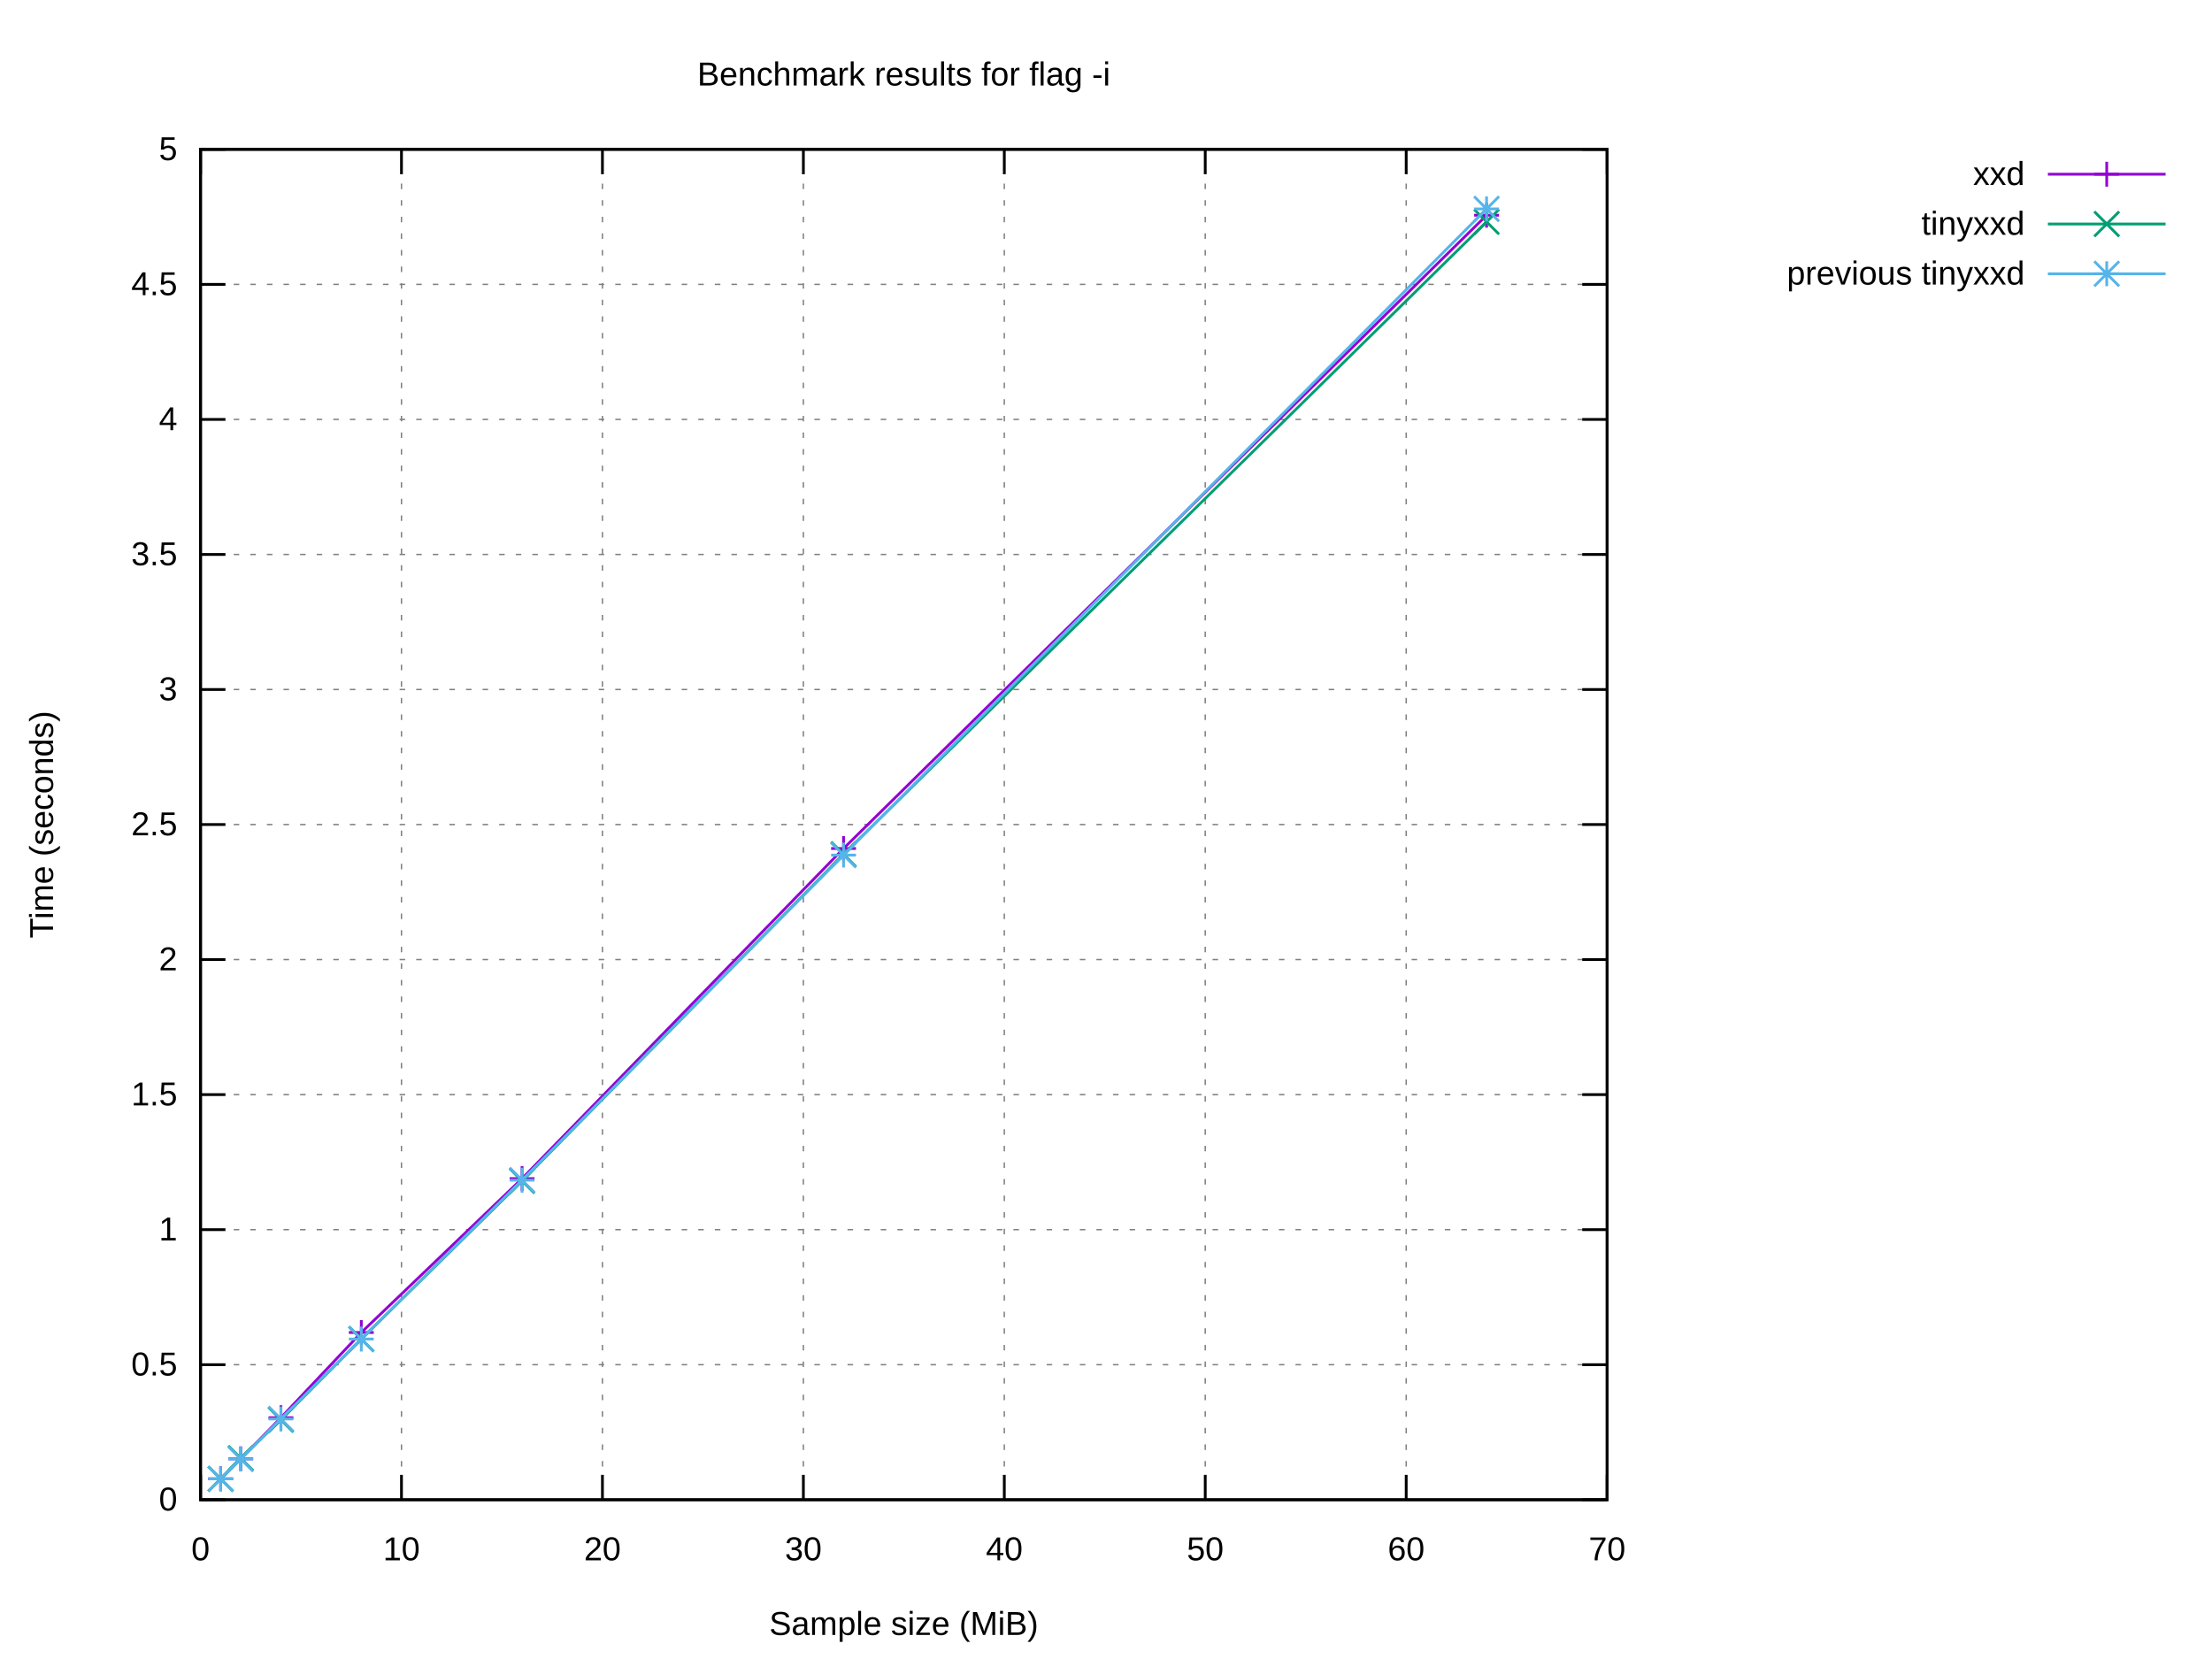
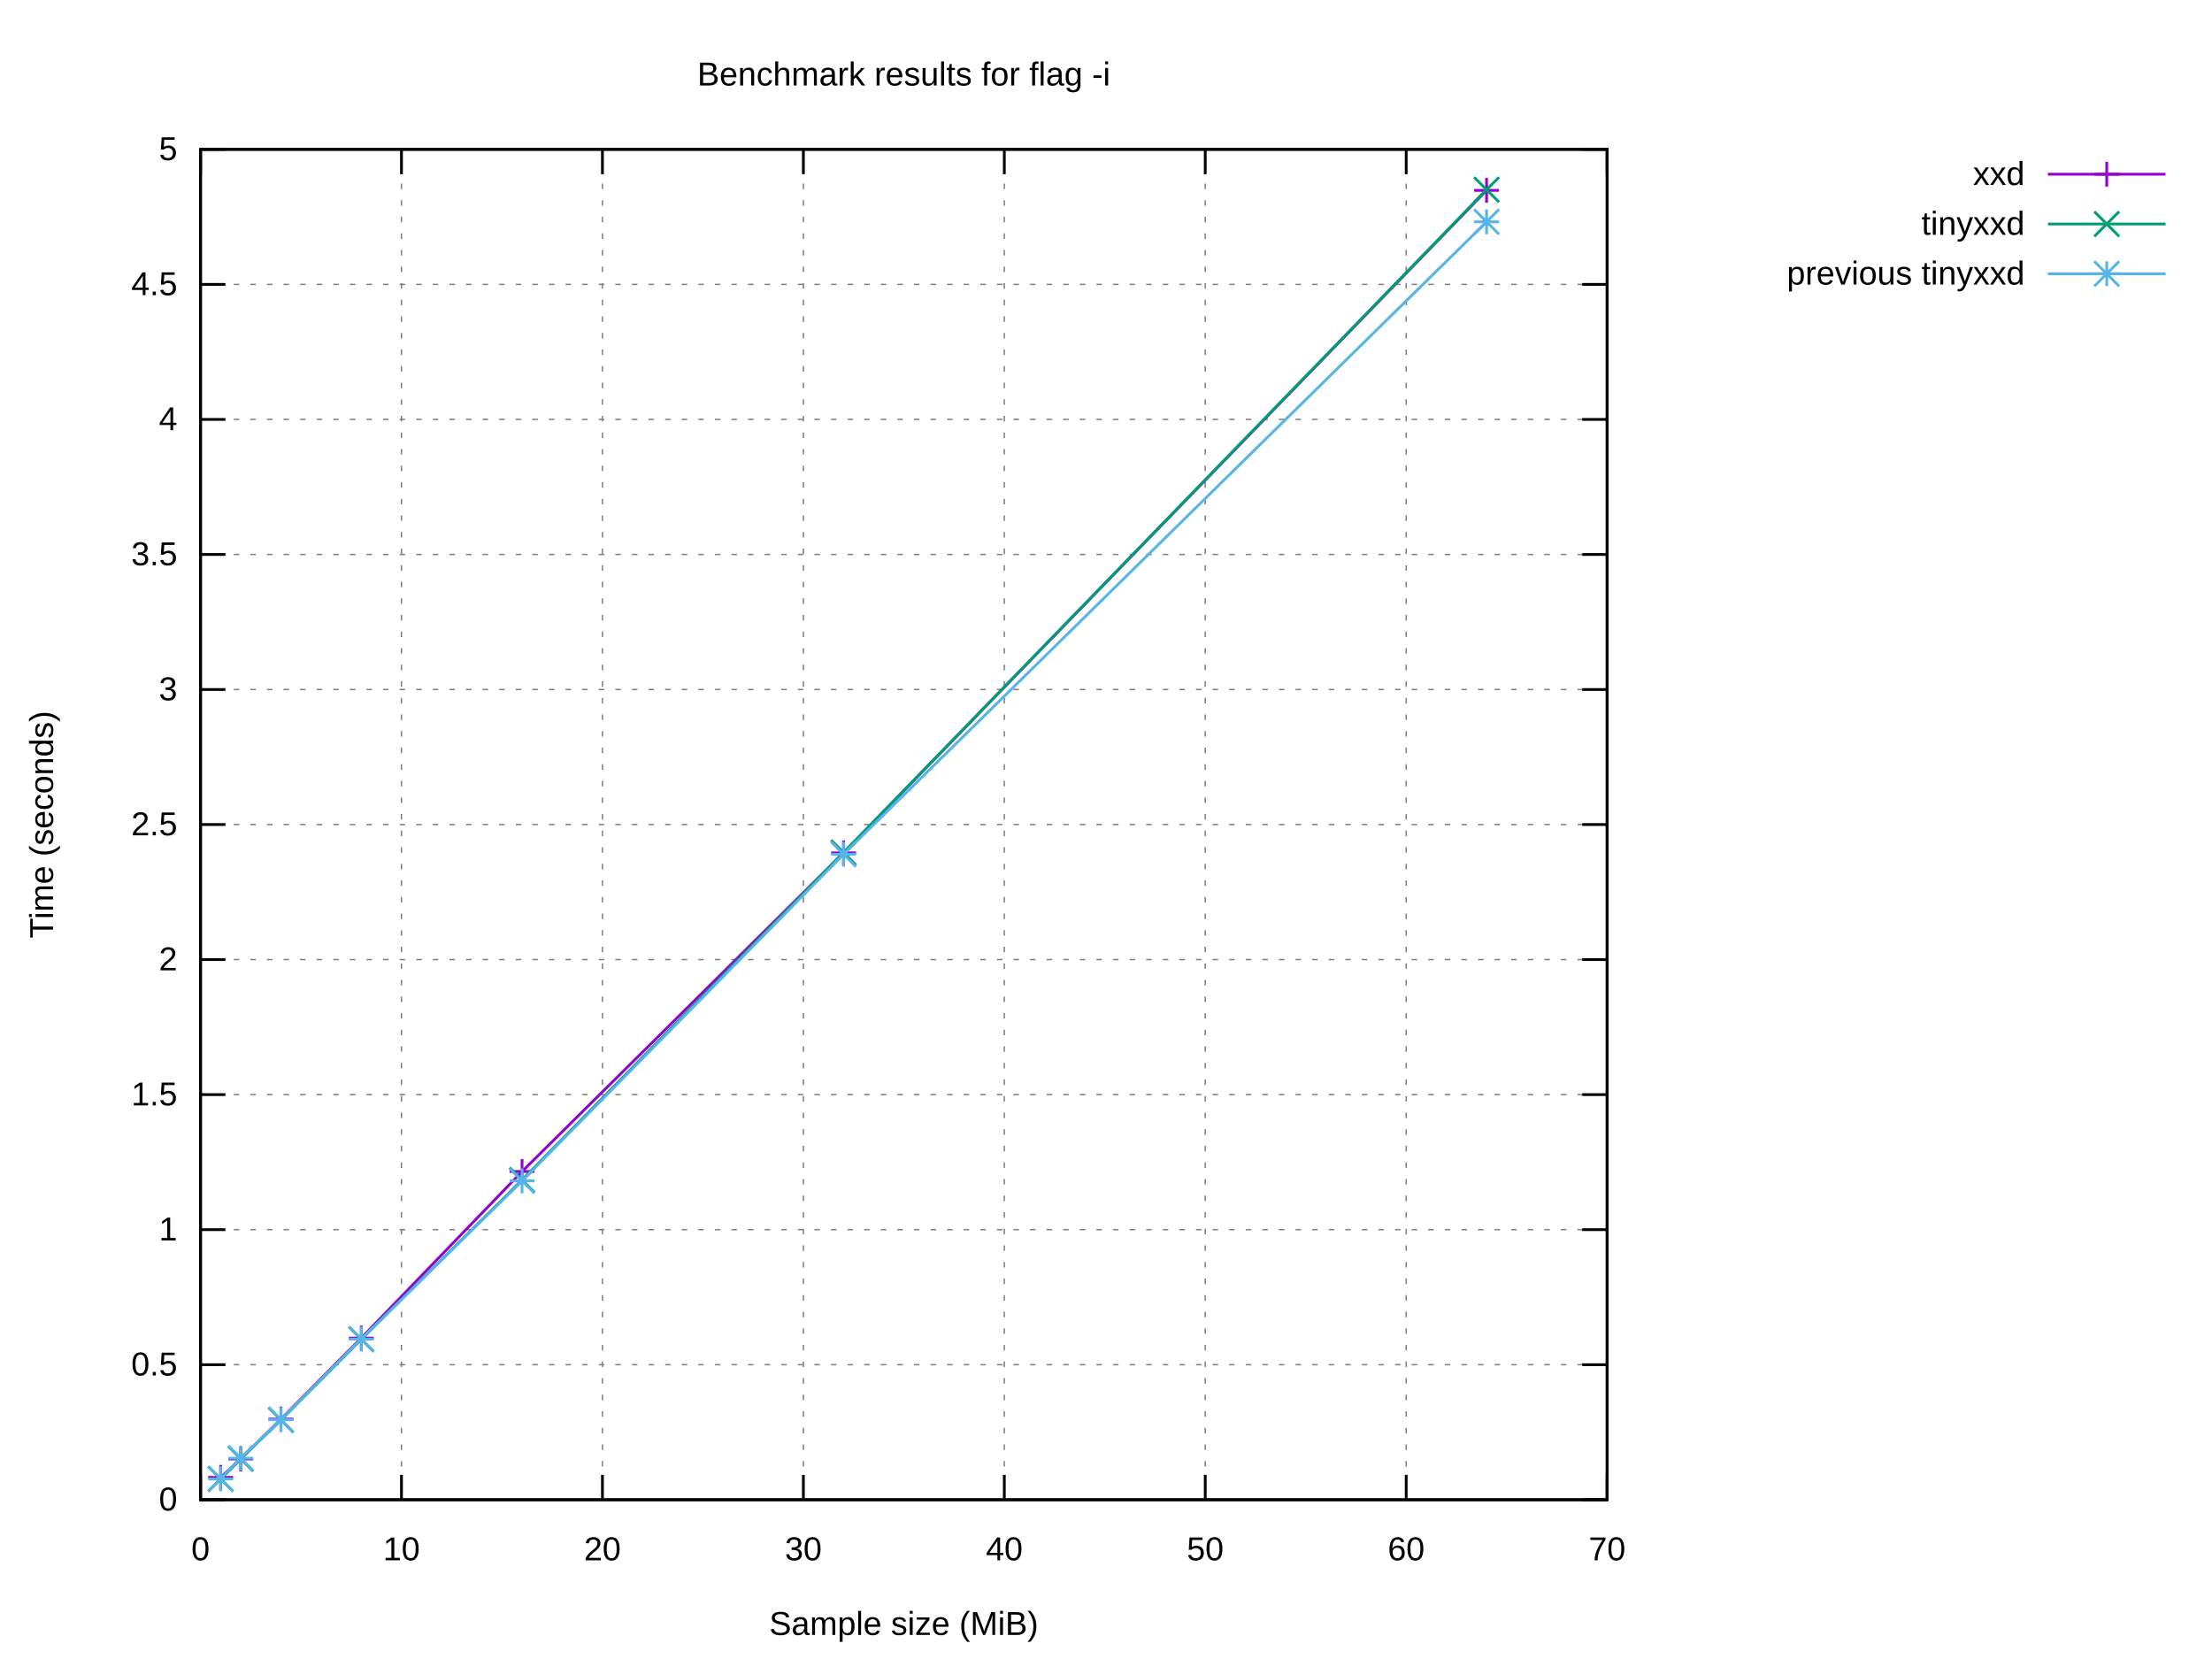
<svg xmlns="http://www.w3.org/2000/svg" xmlns:xlink="http://www.w3.org/1999/xlink" width="800" height="600" viewBox="0 0 800 600">
  <g id="gnuplot_canvas">
    <rect x="0" y="0" width="800" height="600" fill="#ffffff" />
    <defs>
      <circle id="gpDot" r="0.5" stroke-width="0.5" stroke="currentColor" />
      <path id="gpPt0" stroke-width="0.222" stroke="currentColor" d="M-1,0 h2 M0,-1 v2" />
      <path id="gpPt1" stroke-width="0.222" stroke="currentColor" d="M-1,-1 L1,1 M1,-1 L-1,1" />
      <path id="gpPt2" stroke-width="0.222" stroke="currentColor" d="M-1,0 L1,0 M0,-1 L0,1 M-1,-1 L1,1 M-1,1 L1,-1" />
      <rect id="gpPt3" stroke-width="0.222" stroke="currentColor" x="-1" y="-1" width="2" height="2" />
      <rect id="gpPt4" stroke-width="0.222" stroke="currentColor" fill="currentColor" x="-1" y="-1" width="2" height="2" />
      <circle id="gpPt5" stroke-width="0.222" stroke="currentColor" cx="0" cy="0" r="1" />
      <use xlink:href="#gpPt5" id="gpPt6" fill="currentColor" stroke="none" />
      <path id="gpPt7" stroke-width="0.222" stroke="currentColor" d="M0,-1.33 L-1.33,0.67 L1.33,0.67 z" />
      <use xlink:href="#gpPt7" id="gpPt8" fill="currentColor" stroke="none" />
      <use xlink:href="#gpPt7" id="gpPt9" stroke="currentColor" transform="rotate(180)" />
      <use xlink:href="#gpPt9" id="gpPt10" fill="currentColor" stroke="none" />
      <use xlink:href="#gpPt3" id="gpPt11" stroke="currentColor" transform="rotate(45)" />
      <use xlink:href="#gpPt11" id="gpPt12" fill="currentColor" stroke="none" />
      <path id="gpPt13" stroke-width="0.222" stroke="currentColor" d="M0,1.330 L1.265,0.411 L0.782,-1.067 L-0.782,-1.076 L-1.265,0.411 z" />
      <use xlink:href="#gpPt13" id="gpPt14" fill="currentColor" stroke="none" />
      <filter id="textbox" filterUnits="objectBoundingBox" x="0" y="0" height="1" width="1">
        <feFlood flood-color="#FFFFFF" flood-opacity="1" result="bgnd" />
        <feComposite in="SourceGraphic" in2="bgnd" operator="atop" />
      </filter>
      <filter id="greybox" filterUnits="objectBoundingBox" x="0" y="0" height="1" width="1">
        <feFlood flood-color="lightgrey" flood-opacity="1" result="grey" />
        <feComposite in="SourceGraphic" in2="grey" operator="atop" />
      </filter>
    </defs>
    <g fill="none" color="#FFFFFF" stroke="currentColor" stroke-width="1.00" stroke-linecap="butt" stroke-linejoin="miter">
</g>
    <g fill="none" color="black" stroke="currentColor" stroke-width="1.00" stroke-linecap="butt" stroke-linejoin="miter">
</g>
    <g fill="none" color="black" stroke="black" stroke-width="0.50" stroke-linecap="butt" stroke-linejoin="miter">
</g>
    <g fill="none" color="gray" stroke="currentColor" stroke-width="0.50" stroke-linecap="butt" stroke-linejoin="miter">
      <path stroke="gray" stroke-dasharray="2,4" class="gridline" d="M72.53,542.40 L581.24,542.40  " />
    </g>
    <g fill="none" color="gray" stroke="gray" stroke-width="1.00" stroke-linecap="butt" stroke-linejoin="miter">
</g>
    <g fill="none" color="black" stroke="currentColor" stroke-width="1.00" stroke-linecap="butt" stroke-linejoin="miter">
      <path stroke="black" d="M72.53,542.40 L81.53,542.40 M581.24,542.40 L572.24,542.40  " />
      <g transform="translate(64.14,546.30)" stroke="none" fill="black" font-family="Arial" font-size="12.00" text-anchor="end">
        <text>
          <tspan font-family="Arial"> 0</tspan>
        </text>
      </g>
    </g>
    <g fill="none" color="black" stroke="currentColor" stroke-width="1.00" stroke-linecap="butt" stroke-linejoin="miter">
</g>
    <g fill="none" color="black" stroke="black" stroke-width="0.50" stroke-linecap="butt" stroke-linejoin="miter">
</g>
    <g fill="none" color="gray" stroke="currentColor" stroke-width="0.50" stroke-linecap="butt" stroke-linejoin="miter">
      <path stroke="gray" stroke-dasharray="2,4" class="gridline" d="M72.53,493.56 L581.24,493.56  " />
    </g>
    <g fill="none" color="gray" stroke="gray" stroke-width="1.00" stroke-linecap="butt" stroke-linejoin="miter">
</g>
    <g fill="none" color="black" stroke="currentColor" stroke-width="1.00" stroke-linecap="butt" stroke-linejoin="miter">
      <path stroke="black" d="M72.53,493.56 L81.53,493.56 M581.24,493.56 L572.24,493.56  " />
      <g transform="translate(64.14,497.46)" stroke="none" fill="black" font-family="Arial" font-size="12.00" text-anchor="end">
        <text>
          <tspan font-family="Arial"> 0.5</tspan>
        </text>
      </g>
    </g>
    <g fill="none" color="black" stroke="currentColor" stroke-width="1.00" stroke-linecap="butt" stroke-linejoin="miter">
</g>
    <g fill="none" color="black" stroke="black" stroke-width="0.50" stroke-linecap="butt" stroke-linejoin="miter">
</g>
    <g fill="none" color="gray" stroke="currentColor" stroke-width="0.50" stroke-linecap="butt" stroke-linejoin="miter">
      <path stroke="gray" stroke-dasharray="2,4" class="gridline" d="M72.53,444.72 L581.24,444.72  " />
    </g>
    <g fill="none" color="gray" stroke="gray" stroke-width="1.00" stroke-linecap="butt" stroke-linejoin="miter">
</g>
    <g fill="none" color="black" stroke="currentColor" stroke-width="1.00" stroke-linecap="butt" stroke-linejoin="miter">
      <path stroke="black" d="M72.53,444.72 L81.53,444.72 M581.24,444.72 L572.24,444.72  " />
      <g transform="translate(64.14,448.62)" stroke="none" fill="black" font-family="Arial" font-size="12.00" text-anchor="end">
        <text>
          <tspan font-family="Arial"> 1</tspan>
        </text>
      </g>
    </g>
    <g fill="none" color="black" stroke="currentColor" stroke-width="1.00" stroke-linecap="butt" stroke-linejoin="miter">
</g>
    <g fill="none" color="black" stroke="black" stroke-width="0.50" stroke-linecap="butt" stroke-linejoin="miter">
</g>
    <g fill="none" color="gray" stroke="currentColor" stroke-width="0.50" stroke-linecap="butt" stroke-linejoin="miter">
      <path stroke="gray" stroke-dasharray="2,4" class="gridline" d="M72.53,395.88 L581.24,395.88  " />
    </g>
    <g fill="none" color="gray" stroke="gray" stroke-width="1.00" stroke-linecap="butt" stroke-linejoin="miter">
</g>
    <g fill="none" color="black" stroke="currentColor" stroke-width="1.00" stroke-linecap="butt" stroke-linejoin="miter">
      <path stroke="black" d="M72.53,395.88 L81.53,395.88 M581.24,395.88 L572.24,395.88  " />
      <g transform="translate(64.14,399.78)" stroke="none" fill="black" font-family="Arial" font-size="12.00" text-anchor="end">
        <text>
          <tspan font-family="Arial"> 1.5</tspan>
        </text>
      </g>
    </g>
    <g fill="none" color="black" stroke="currentColor" stroke-width="1.00" stroke-linecap="butt" stroke-linejoin="miter">
</g>
    <g fill="none" color="black" stroke="black" stroke-width="0.50" stroke-linecap="butt" stroke-linejoin="miter">
</g>
    <g fill="none" color="gray" stroke="currentColor" stroke-width="0.50" stroke-linecap="butt" stroke-linejoin="miter">
      <path stroke="gray" stroke-dasharray="2,4" class="gridline" d="M72.53,347.04 L581.24,347.04  " />
    </g>
    <g fill="none" color="gray" stroke="gray" stroke-width="1.00" stroke-linecap="butt" stroke-linejoin="miter">
</g>
    <g fill="none" color="black" stroke="currentColor" stroke-width="1.00" stroke-linecap="butt" stroke-linejoin="miter">
      <path stroke="black" d="M72.53,347.04 L81.53,347.04 M581.24,347.04 L572.24,347.04  " />
      <g transform="translate(64.14,350.94)" stroke="none" fill="black" font-family="Arial" font-size="12.00" text-anchor="end">
        <text>
          <tspan font-family="Arial"> 2</tspan>
        </text>
      </g>
    </g>
    <g fill="none" color="black" stroke="currentColor" stroke-width="1.00" stroke-linecap="butt" stroke-linejoin="miter">
</g>
    <g fill="none" color="black" stroke="black" stroke-width="0.50" stroke-linecap="butt" stroke-linejoin="miter">
</g>
    <g fill="none" color="gray" stroke="currentColor" stroke-width="0.50" stroke-linecap="butt" stroke-linejoin="miter">
      <path stroke="gray" stroke-dasharray="2,4" class="gridline" d="M72.53,298.20 L581.24,298.20  " />
    </g>
    <g fill="none" color="gray" stroke="gray" stroke-width="1.00" stroke-linecap="butt" stroke-linejoin="miter">
</g>
    <g fill="none" color="black" stroke="currentColor" stroke-width="1.00" stroke-linecap="butt" stroke-linejoin="miter">
      <path stroke="black" d="M72.53,298.20 L81.53,298.20 M581.24,298.20 L572.24,298.20  " />
      <g transform="translate(64.14,302.10)" stroke="none" fill="black" font-family="Arial" font-size="12.00" text-anchor="end">
        <text>
          <tspan font-family="Arial"> 2.5</tspan>
        </text>
      </g>
    </g>
    <g fill="none" color="black" stroke="currentColor" stroke-width="1.00" stroke-linecap="butt" stroke-linejoin="miter">
</g>
    <g fill="none" color="black" stroke="black" stroke-width="0.50" stroke-linecap="butt" stroke-linejoin="miter">
</g>
    <g fill="none" color="gray" stroke="currentColor" stroke-width="0.50" stroke-linecap="butt" stroke-linejoin="miter">
      <path stroke="gray" stroke-dasharray="2,4" class="gridline" d="M72.53,249.37 L581.24,249.37  " />
    </g>
    <g fill="none" color="gray" stroke="gray" stroke-width="1.00" stroke-linecap="butt" stroke-linejoin="miter">
</g>
    <g fill="none" color="black" stroke="currentColor" stroke-width="1.00" stroke-linecap="butt" stroke-linejoin="miter">
      <path stroke="black" d="M72.53,249.37 L81.53,249.37 M581.24,249.37 L572.24,249.37  " />
      <g transform="translate(64.14,253.27)" stroke="none" fill="black" font-family="Arial" font-size="12.00" text-anchor="end">
        <text>
          <tspan font-family="Arial"> 3</tspan>
        </text>
      </g>
    </g>
    <g fill="none" color="black" stroke="currentColor" stroke-width="1.00" stroke-linecap="butt" stroke-linejoin="miter">
</g>
    <g fill="none" color="black" stroke="black" stroke-width="0.50" stroke-linecap="butt" stroke-linejoin="miter">
</g>
    <g fill="none" color="gray" stroke="currentColor" stroke-width="0.50" stroke-linecap="butt" stroke-linejoin="miter">
      <path stroke="gray" stroke-dasharray="2,4" class="gridline" d="M72.53,200.53 L581.24,200.53  " />
    </g>
    <g fill="none" color="gray" stroke="gray" stroke-width="1.00" stroke-linecap="butt" stroke-linejoin="miter">
</g>
    <g fill="none" color="black" stroke="currentColor" stroke-width="1.00" stroke-linecap="butt" stroke-linejoin="miter">
      <path stroke="black" d="M72.53,200.53 L81.53,200.53 M581.24,200.53 L572.24,200.53  " />
      <g transform="translate(64.14,204.43)" stroke="none" fill="black" font-family="Arial" font-size="12.00" text-anchor="end">
        <text>
          <tspan font-family="Arial"> 3.5</tspan>
        </text>
      </g>
    </g>
    <g fill="none" color="black" stroke="currentColor" stroke-width="1.00" stroke-linecap="butt" stroke-linejoin="miter">
</g>
    <g fill="none" color="black" stroke="black" stroke-width="0.50" stroke-linecap="butt" stroke-linejoin="miter">
</g>
    <g fill="none" color="gray" stroke="currentColor" stroke-width="0.50" stroke-linecap="butt" stroke-linejoin="miter">
      <path stroke="gray" stroke-dasharray="2,4" class="gridline" d="M72.53,151.69 L581.24,151.69  " />
    </g>
    <g fill="none" color="gray" stroke="gray" stroke-width="1.00" stroke-linecap="butt" stroke-linejoin="miter">
</g>
    <g fill="none" color="black" stroke="currentColor" stroke-width="1.00" stroke-linecap="butt" stroke-linejoin="miter">
      <path stroke="black" d="M72.53,151.69 L81.53,151.69 M581.24,151.69 L572.24,151.69  " />
      <g transform="translate(64.14,155.59)" stroke="none" fill="black" font-family="Arial" font-size="12.00" text-anchor="end">
        <text>
          <tspan font-family="Arial"> 4</tspan>
        </text>
      </g>
    </g>
    <g fill="none" color="black" stroke="currentColor" stroke-width="1.00" stroke-linecap="butt" stroke-linejoin="miter">
</g>
    <g fill="none" color="black" stroke="black" stroke-width="0.50" stroke-linecap="butt" stroke-linejoin="miter">
</g>
    <g fill="none" color="gray" stroke="currentColor" stroke-width="0.50" stroke-linecap="butt" stroke-linejoin="miter">
      <path stroke="gray" stroke-dasharray="2,4" class="gridline" d="M72.53,102.85 L581.24,102.85  " />
    </g>
    <g fill="none" color="gray" stroke="gray" stroke-width="1.00" stroke-linecap="butt" stroke-linejoin="miter">
</g>
    <g fill="none" color="black" stroke="currentColor" stroke-width="1.00" stroke-linecap="butt" stroke-linejoin="miter">
      <path stroke="black" d="M72.53,102.85 L81.53,102.85 M581.24,102.85 L572.24,102.85  " />
      <g transform="translate(64.14,106.75)" stroke="none" fill="black" font-family="Arial" font-size="12.00" text-anchor="end">
        <text>
          <tspan font-family="Arial"> 4.5</tspan>
        </text>
      </g>
    </g>
    <g fill="none" color="black" stroke="currentColor" stroke-width="1.00" stroke-linecap="butt" stroke-linejoin="miter">
</g>
    <g fill="none" color="black" stroke="black" stroke-width="0.50" stroke-linecap="butt" stroke-linejoin="miter">
</g>
    <g fill="none" color="gray" stroke="currentColor" stroke-width="0.50" stroke-linecap="butt" stroke-linejoin="miter">
      <path stroke="gray" stroke-dasharray="2,4" class="gridline" d="M72.53,54.01 L581.24,54.01  " />
    </g>
    <g fill="none" color="gray" stroke="gray" stroke-width="1.00" stroke-linecap="butt" stroke-linejoin="miter">
</g>
    <g fill="none" color="black" stroke="currentColor" stroke-width="1.00" stroke-linecap="butt" stroke-linejoin="miter">
      <path stroke="black" d="M72.53,54.01 L81.53,54.01 M581.24,54.01 L572.24,54.01  " />
      <g transform="translate(64.14,57.91)" stroke="none" fill="black" font-family="Arial" font-size="12.00" text-anchor="end">
        <text>
          <tspan font-family="Arial"> 5</tspan>
        </text>
      </g>
    </g>
    <g fill="none" color="black" stroke="currentColor" stroke-width="1.00" stroke-linecap="butt" stroke-linejoin="miter">
</g>
    <g fill="none" color="black" stroke="black" stroke-width="0.50" stroke-linecap="butt" stroke-linejoin="miter">
</g>
    <g fill="none" color="gray" stroke="currentColor" stroke-width="0.50" stroke-linecap="butt" stroke-linejoin="miter">
      <path stroke="gray" stroke-dasharray="2,4" class="gridline" d="M72.53,542.40 L72.53,54.01  " />
    </g>
    <g fill="none" color="gray" stroke="gray" stroke-width="1.00" stroke-linecap="butt" stroke-linejoin="miter">
</g>
    <g fill="none" color="black" stroke="currentColor" stroke-width="1.00" stroke-linecap="butt" stroke-linejoin="miter">
      <path stroke="black" d="M72.53,542.40 L72.53,533.40 M72.53,54.01 L72.53,63.01  " />
      <g transform="translate(72.53,564.30)" stroke="none" fill="black" font-family="Arial" font-size="12.00" text-anchor="middle">
        <text>
          <tspan font-family="Arial"> 0</tspan>
        </text>
      </g>
    </g>
    <g fill="none" color="black" stroke="currentColor" stroke-width="1.00" stroke-linecap="butt" stroke-linejoin="miter">
</g>
    <g fill="none" color="black" stroke="black" stroke-width="0.50" stroke-linecap="butt" stroke-linejoin="miter">
</g>
    <g fill="none" color="gray" stroke="currentColor" stroke-width="0.50" stroke-linecap="butt" stroke-linejoin="miter">
      <path stroke="gray" stroke-dasharray="2,4" class="gridline" d="M145.20,542.40 L145.20,54.01  " />
    </g>
    <g fill="none" color="gray" stroke="gray" stroke-width="1.00" stroke-linecap="butt" stroke-linejoin="miter">
</g>
    <g fill="none" color="black" stroke="currentColor" stroke-width="1.00" stroke-linecap="butt" stroke-linejoin="miter">
      <path stroke="black" d="M145.20,542.40 L145.20,533.40 M145.20,54.01 L145.20,63.01  " />
      <g transform="translate(145.20,564.30)" stroke="none" fill="black" font-family="Arial" font-size="12.00" text-anchor="middle">
        <text>
          <tspan font-family="Arial"> 10</tspan>
        </text>
      </g>
    </g>
    <g fill="none" color="black" stroke="currentColor" stroke-width="1.00" stroke-linecap="butt" stroke-linejoin="miter">
</g>
    <g fill="none" color="black" stroke="black" stroke-width="0.50" stroke-linecap="butt" stroke-linejoin="miter">
</g>
    <g fill="none" color="gray" stroke="currentColor" stroke-width="0.50" stroke-linecap="butt" stroke-linejoin="miter">
      <path stroke="gray" stroke-dasharray="2,4" class="gridline" d="M217.88,542.40 L217.88,54.01  " />
    </g>
    <g fill="none" color="gray" stroke="gray" stroke-width="1.00" stroke-linecap="butt" stroke-linejoin="miter">
</g>
    <g fill="none" color="black" stroke="currentColor" stroke-width="1.00" stroke-linecap="butt" stroke-linejoin="miter">
      <path stroke="black" d="M217.88,542.40 L217.88,533.40 M217.88,54.01 L217.88,63.01  " />
      <g transform="translate(217.88,564.30)" stroke="none" fill="black" font-family="Arial" font-size="12.00" text-anchor="middle">
        <text>
          <tspan font-family="Arial"> 20</tspan>
        </text>
      </g>
    </g>
    <g fill="none" color="black" stroke="currentColor" stroke-width="1.00" stroke-linecap="butt" stroke-linejoin="miter">
</g>
    <g fill="none" color="black" stroke="black" stroke-width="0.50" stroke-linecap="butt" stroke-linejoin="miter">
</g>
    <g fill="none" color="gray" stroke="currentColor" stroke-width="0.50" stroke-linecap="butt" stroke-linejoin="miter">
      <path stroke="gray" stroke-dasharray="2,4" class="gridline" d="M290.55,542.40 L290.55,54.01  " />
    </g>
    <g fill="none" color="gray" stroke="gray" stroke-width="1.00" stroke-linecap="butt" stroke-linejoin="miter">
</g>
    <g fill="none" color="black" stroke="currentColor" stroke-width="1.00" stroke-linecap="butt" stroke-linejoin="miter">
      <path stroke="black" d="M290.55,542.40 L290.55,533.40 M290.55,54.01 L290.55,63.01  " />
      <g transform="translate(290.55,564.30)" stroke="none" fill="black" font-family="Arial" font-size="12.00" text-anchor="middle">
        <text>
          <tspan font-family="Arial"> 30</tspan>
        </text>
      </g>
    </g>
    <g fill="none" color="black" stroke="currentColor" stroke-width="1.00" stroke-linecap="butt" stroke-linejoin="miter">
</g>
    <g fill="none" color="black" stroke="black" stroke-width="0.50" stroke-linecap="butt" stroke-linejoin="miter">
</g>
    <g fill="none" color="gray" stroke="currentColor" stroke-width="0.50" stroke-linecap="butt" stroke-linejoin="miter">
      <path stroke="gray" stroke-dasharray="2,4" class="gridline" d="M363.22,542.40 L363.22,54.01  " />
    </g>
    <g fill="none" color="gray" stroke="gray" stroke-width="1.00" stroke-linecap="butt" stroke-linejoin="miter">
</g>
    <g fill="none" color="black" stroke="currentColor" stroke-width="1.00" stroke-linecap="butt" stroke-linejoin="miter">
      <path stroke="black" d="M363.22,542.40 L363.22,533.40 M363.22,54.01 L363.22,63.01  " />
      <g transform="translate(363.22,564.30)" stroke="none" fill="black" font-family="Arial" font-size="12.00" text-anchor="middle">
        <text>
          <tspan font-family="Arial"> 40</tspan>
        </text>
      </g>
    </g>
    <g fill="none" color="black" stroke="currentColor" stroke-width="1.00" stroke-linecap="butt" stroke-linejoin="miter">
</g>
    <g fill="none" color="black" stroke="black" stroke-width="0.50" stroke-linecap="butt" stroke-linejoin="miter">
</g>
    <g fill="none" color="gray" stroke="currentColor" stroke-width="0.50" stroke-linecap="butt" stroke-linejoin="miter">
      <path stroke="gray" stroke-dasharray="2,4" class="gridline" d="M435.89,542.40 L435.89,54.01  " />
    </g>
    <g fill="none" color="gray" stroke="gray" stroke-width="1.00" stroke-linecap="butt" stroke-linejoin="miter">
</g>
    <g fill="none" color="black" stroke="currentColor" stroke-width="1.00" stroke-linecap="butt" stroke-linejoin="miter">
      <path stroke="black" d="M435.89,542.40 L435.89,533.40 M435.89,54.01 L435.89,63.01  " />
      <g transform="translate(435.89,564.30)" stroke="none" fill="black" font-family="Arial" font-size="12.00" text-anchor="middle">
        <text>
          <tspan font-family="Arial"> 50</tspan>
        </text>
      </g>
    </g>
    <g fill="none" color="black" stroke="currentColor" stroke-width="1.00" stroke-linecap="butt" stroke-linejoin="miter">
</g>
    <g fill="none" color="black" stroke="black" stroke-width="0.50" stroke-linecap="butt" stroke-linejoin="miter">
</g>
    <g fill="none" color="gray" stroke="currentColor" stroke-width="0.50" stroke-linecap="butt" stroke-linejoin="miter">
      <path stroke="gray" stroke-dasharray="2,4" class="gridline" d="M508.57,542.40 L508.57,54.01  " />
    </g>
    <g fill="none" color="gray" stroke="gray" stroke-width="1.00" stroke-linecap="butt" stroke-linejoin="miter">
</g>
    <g fill="none" color="black" stroke="currentColor" stroke-width="1.00" stroke-linecap="butt" stroke-linejoin="miter">
      <path stroke="black" d="M508.57,542.40 L508.57,533.40 M508.57,54.01 L508.57,63.01  " />
      <g transform="translate(508.57,564.30)" stroke="none" fill="black" font-family="Arial" font-size="12.00" text-anchor="middle">
        <text>
          <tspan font-family="Arial"> 60</tspan>
        </text>
      </g>
    </g>
    <g fill="none" color="black" stroke="currentColor" stroke-width="1.00" stroke-linecap="butt" stroke-linejoin="miter">
</g>
    <g fill="none" color="black" stroke="black" stroke-width="0.50" stroke-linecap="butt" stroke-linejoin="miter">
</g>
    <g fill="none" color="gray" stroke="currentColor" stroke-width="0.50" stroke-linecap="butt" stroke-linejoin="miter">
      <path stroke="gray" stroke-dasharray="2,4" class="gridline" d="M581.24,542.40 L581.24,54.01  " />
    </g>
    <g fill="none" color="gray" stroke="gray" stroke-width="1.00" stroke-linecap="butt" stroke-linejoin="miter">
</g>
    <g fill="none" color="black" stroke="currentColor" stroke-width="1.00" stroke-linecap="butt" stroke-linejoin="miter">
      <path stroke="black" d="M581.24,542.40 L581.24,533.40 M581.24,54.01 L581.24,63.01  " />
      <g transform="translate(581.24,564.30)" stroke="none" fill="black" font-family="Arial" font-size="12.00" text-anchor="middle">
        <text>
          <tspan font-family="Arial"> 70</tspan>
        </text>
      </g>
    </g>
    <g fill="none" color="black" stroke="currentColor" stroke-width="1.00" stroke-linecap="butt" stroke-linejoin="miter">
</g>
    <g fill="none" color="black" stroke="currentColor" stroke-width="1.00" stroke-linecap="butt" stroke-linejoin="miter">
      <path stroke="black" d="M72.53,54.01 L72.53,542.40 L581.24,542.40 L581.24,54.01 L72.53,54.01 Z  " />
    </g>
    <g fill="none" color="black" stroke="currentColor" stroke-width="1.00" stroke-linecap="butt" stroke-linejoin="miter">
</g>
    <g id="gnuplot_plot_1">
      <g fill="none" color="black" stroke="currentColor" stroke-width="1.00" stroke-linecap="butt" stroke-linejoin="miter">
        <g transform="translate(732.26,66.91)" stroke="none" fill="black" font-family="Arial" font-size="12.00" text-anchor="end">
          <text>
            <tspan font-family="Arial">xxd</tspan>
          </text>
        </g>
      </g>
      <g fill="none" color="black" stroke="currentColor" stroke-width="1.00" stroke-linecap="butt" stroke-linejoin="miter">
-         <path stroke="rgb(148,   0, 211)" d="M740.65,63.01 L783.21,63.01 M537.64,77.84 L305.08,306.87 L188.81,426.26 L130.67,481.91 L101.60,512.74 L87.06,527.61   L79.80,534.82  " />
-         <use xlink:href="#gpPt0" transform="translate(537.64,77.84) scale(4.50)" color="rgb(148,   0, 211)" />
-         <use xlink:href="#gpPt0" transform="translate(305.08,306.87) scale(4.50)" color="rgb(148,   0, 211)" />
-         <use xlink:href="#gpPt0" transform="translate(188.81,426.26) scale(4.50)" color="rgb(148,   0, 211)" />
-         <use xlink:href="#gpPt0" transform="translate(130.67,481.91) scale(4.50)" color="rgb(148,   0, 211)" />
-         <use xlink:href="#gpPt0" transform="translate(101.60,512.74) scale(4.50)" color="rgb(148,   0, 211)" />
-         <use xlink:href="#gpPt0" transform="translate(87.06,527.61) scale(4.50)" color="rgb(148,   0, 211)" />
-         <use xlink:href="#gpPt0" transform="translate(79.80,534.82) scale(4.50)" color="rgb(148,   0, 211)" />
+         <path stroke="rgb(148,   0, 211)" d="M740.65,63.01 L783.21,63.01 M537.64,68.85 L305.08,308.45 L188.81,423.69 L130.67,483.93 L101.60,513.23 L87.06,527.66   L79.80,534.31  " />
+         <use xlink:href="#gpPt0" transform="translate(537.64,68.85) scale(4.50)" color="rgb(148,   0, 211)" />
+         <use xlink:href="#gpPt0" transform="translate(305.08,308.45) scale(4.50)" color="rgb(148,   0, 211)" />
+         <use xlink:href="#gpPt0" transform="translate(188.81,423.69) scale(4.50)" color="rgb(148,   0, 211)" />
+         <use xlink:href="#gpPt0" transform="translate(130.67,483.93) scale(4.50)" color="rgb(148,   0, 211)" />
+         <use xlink:href="#gpPt0" transform="translate(101.60,513.23) scale(4.50)" color="rgb(148,   0, 211)" />
+         <use xlink:href="#gpPt0" transform="translate(87.06,527.66) scale(4.50)" color="rgb(148,   0, 211)" />
+         <use xlink:href="#gpPt0" transform="translate(79.80,534.31) scale(4.50)" color="rgb(148,   0, 211)" />
        <use xlink:href="#gpPt0" transform="translate(761.93,63.01) scale(4.50)" color="rgb(148,   0, 211)" />
      </g>
    </g>
    <g id="gnuplot_plot_2">
      <g fill="none" color="black" stroke="currentColor" stroke-width="1.00" stroke-linecap="butt" stroke-linejoin="miter">
        <g transform="translate(732.26,84.91)" stroke="none" fill="black" font-family="Arial" font-size="12.00" text-anchor="end">
          <text>
            <tspan font-family="Arial">tinyxxd</tspan>
          </text>
        </g>
      </g>
      <g fill="none" color="black" stroke="currentColor" stroke-width="1.00" stroke-linecap="butt" stroke-linejoin="miter">
-         <path stroke="rgb(  0, 158, 115)" d="M740.65,81.01 L783.21,81.01 M537.64,80.22 L305.08,308.96 L188.81,427.08 L130.67,484.29 L101.60,513.46 L87.06,527.38   L79.80,534.85  " />
-         <use xlink:href="#gpPt1" transform="translate(537.64,80.22) scale(4.50)" color="rgb(  0, 158, 115)" />
-         <use xlink:href="#gpPt1" transform="translate(305.08,308.96) scale(4.50)" color="rgb(  0, 158, 115)" />
-         <use xlink:href="#gpPt1" transform="translate(188.81,427.08) scale(4.50)" color="rgb(  0, 158, 115)" />
-         <use xlink:href="#gpPt1" transform="translate(130.67,484.29) scale(4.50)" color="rgb(  0, 158, 115)" />
-         <use xlink:href="#gpPt1" transform="translate(101.60,513.46) scale(4.50)" color="rgb(  0, 158, 115)" />
-         <use xlink:href="#gpPt1" transform="translate(87.06,527.38) scale(4.50)" color="rgb(  0, 158, 115)" />
-         <use xlink:href="#gpPt1" transform="translate(79.80,534.85) scale(4.50)" color="rgb(  0, 158, 115)" />
+         <path stroke="rgb(  0, 158, 115)" d="M740.65,81.01 L783.21,81.01 M537.64,68.60 L305.08,308.34 L188.81,426.75 L130.67,484.35 L101.60,513.55 L87.06,527.60   L79.80,534.87  " />
+         <use xlink:href="#gpPt1" transform="translate(537.64,68.60) scale(4.50)" color="rgb(  0, 158, 115)" />
+         <use xlink:href="#gpPt1" transform="translate(305.08,308.34) scale(4.50)" color="rgb(  0, 158, 115)" />
+         <use xlink:href="#gpPt1" transform="translate(188.81,426.75) scale(4.50)" color="rgb(  0, 158, 115)" />
+         <use xlink:href="#gpPt1" transform="translate(130.67,484.35) scale(4.50)" color="rgb(  0, 158, 115)" />
+         <use xlink:href="#gpPt1" transform="translate(101.60,513.55) scale(4.50)" color="rgb(  0, 158, 115)" />
+         <use xlink:href="#gpPt1" transform="translate(87.06,527.60) scale(4.50)" color="rgb(  0, 158, 115)" />
+         <use xlink:href="#gpPt1" transform="translate(79.80,534.87) scale(4.50)" color="rgb(  0, 158, 115)" />
        <use xlink:href="#gpPt1" transform="translate(761.93,81.01) scale(4.50)" color="rgb(  0, 158, 115)" />
      </g>
    </g>
    <g id="gnuplot_plot_3">
      <g fill="none" color="black" stroke="currentColor" stroke-width="1.00" stroke-linecap="butt" stroke-linejoin="miter">
        <g transform="translate(732.26,102.91)" stroke="none" fill="black" font-family="Arial" font-size="12.00" text-anchor="end">
          <text>
            <tspan font-family="Arial">previous tinyxxd</tspan>
          </text>
        </g>
      </g>
      <g fill="none" color="black" stroke="currentColor" stroke-width="1.00" stroke-linecap="butt" stroke-linejoin="miter">
-         <path stroke="rgb( 86, 180, 233)" d="M740.65,99.01 L783.21,99.01 M537.64,75.55 L305.08,309.25 L188.81,426.83 L130.67,484.28 L101.60,513.19 L87.06,527.67   L79.80,534.85  " />
-         <use xlink:href="#gpPt2" transform="translate(537.64,75.55) scale(4.50)" color="rgb( 86, 180, 233)" />
-         <use xlink:href="#gpPt2" transform="translate(305.08,309.25) scale(4.50)" color="rgb( 86, 180, 233)" />
-         <use xlink:href="#gpPt2" transform="translate(188.81,426.83) scale(4.50)" color="rgb( 86, 180, 233)" />
-         <use xlink:href="#gpPt2" transform="translate(130.67,484.28) scale(4.50)" color="rgb( 86, 180, 233)" />
-         <use xlink:href="#gpPt2" transform="translate(101.60,513.19) scale(4.50)" color="rgb( 86, 180, 233)" />
-         <use xlink:href="#gpPt2" transform="translate(87.06,527.67) scale(4.50)" color="rgb( 86, 180, 233)" />
+         <path stroke="rgb( 86, 180, 233)" d="M740.65,99.01 L783.21,99.01 M537.64,80.22 L305.08,308.96 L188.81,427.08 L130.67,484.29 L101.60,513.46 L87.06,527.38   L79.80,534.85  " />
+         <use xlink:href="#gpPt2" transform="translate(537.64,80.22) scale(4.50)" color="rgb( 86, 180, 233)" />
+         <use xlink:href="#gpPt2" transform="translate(305.08,308.96) scale(4.50)" color="rgb( 86, 180, 233)" />
+         <use xlink:href="#gpPt2" transform="translate(188.81,427.08) scale(4.50)" color="rgb( 86, 180, 233)" />
+         <use xlink:href="#gpPt2" transform="translate(130.67,484.29) scale(4.50)" color="rgb( 86, 180, 233)" />
+         <use xlink:href="#gpPt2" transform="translate(101.60,513.46) scale(4.50)" color="rgb( 86, 180, 233)" />
+         <use xlink:href="#gpPt2" transform="translate(87.06,527.38) scale(4.50)" color="rgb( 86, 180, 233)" />
        <use xlink:href="#gpPt2" transform="translate(79.80,534.85) scale(4.50)" color="rgb( 86, 180, 233)" />
        <use xlink:href="#gpPt2" transform="translate(761.93,99.01) scale(4.50)" color="rgb( 86, 180, 233)" />
      </g>
    </g>
    <g fill="none" color="#FFFFFF" stroke="rgb( 86, 180, 233)" stroke-width="2.00" stroke-linecap="butt" stroke-linejoin="miter">
</g>
    <g fill="none" color="black" stroke="currentColor" stroke-width="2.00" stroke-linecap="butt" stroke-linejoin="miter">
</g>
    <g fill="none" color="black" stroke="black" stroke-width="1.00" stroke-linecap="butt" stroke-linejoin="miter">
</g>
    <g fill="none" color="black" stroke="currentColor" stroke-width="1.00" stroke-linecap="butt" stroke-linejoin="miter">
      <path stroke="black" d="M72.53,54.01 L72.53,542.40 L581.24,542.40 L581.24,54.01 L72.53,54.01 Z  " />
      <g transform="translate(19.18,298.21) rotate(270.00)" stroke="none" fill="black" font-family="Arial" font-size="12.00" text-anchor="middle">
        <text>
          <tspan font-family="Arial">Time (seconds)</tspan>
        </text>
      </g>
    </g>
    <g fill="none" color="black" stroke="currentColor" stroke-width="1.00" stroke-linecap="butt" stroke-linejoin="miter">
      <g transform="translate(326.88,591.30)" stroke="none" fill="black" font-family="Arial" font-size="12.00" text-anchor="middle">
        <text>
          <tspan font-family="Arial">Sample size (MiB)</tspan>
        </text>
      </g>
    </g>
    <g fill="none" color="black" stroke="currentColor" stroke-width="1.00" stroke-linecap="butt" stroke-linejoin="miter">
</g>
    <g fill="none" color="black" stroke="currentColor" stroke-width="1.00" stroke-linecap="butt" stroke-linejoin="miter">
      <g transform="translate(326.88,30.91)" stroke="none" fill="black" font-family="Arial" font-size="12.00" text-anchor="middle">
        <text>
          <tspan font-family="Arial">Benchmark results for flag -i</tspan>
        </text>
      </g>
    </g>
    <g fill="none" color="black" stroke="currentColor" stroke-width="1.00" stroke-linecap="butt" stroke-linejoin="miter">
</g>
  </g>
</svg>
